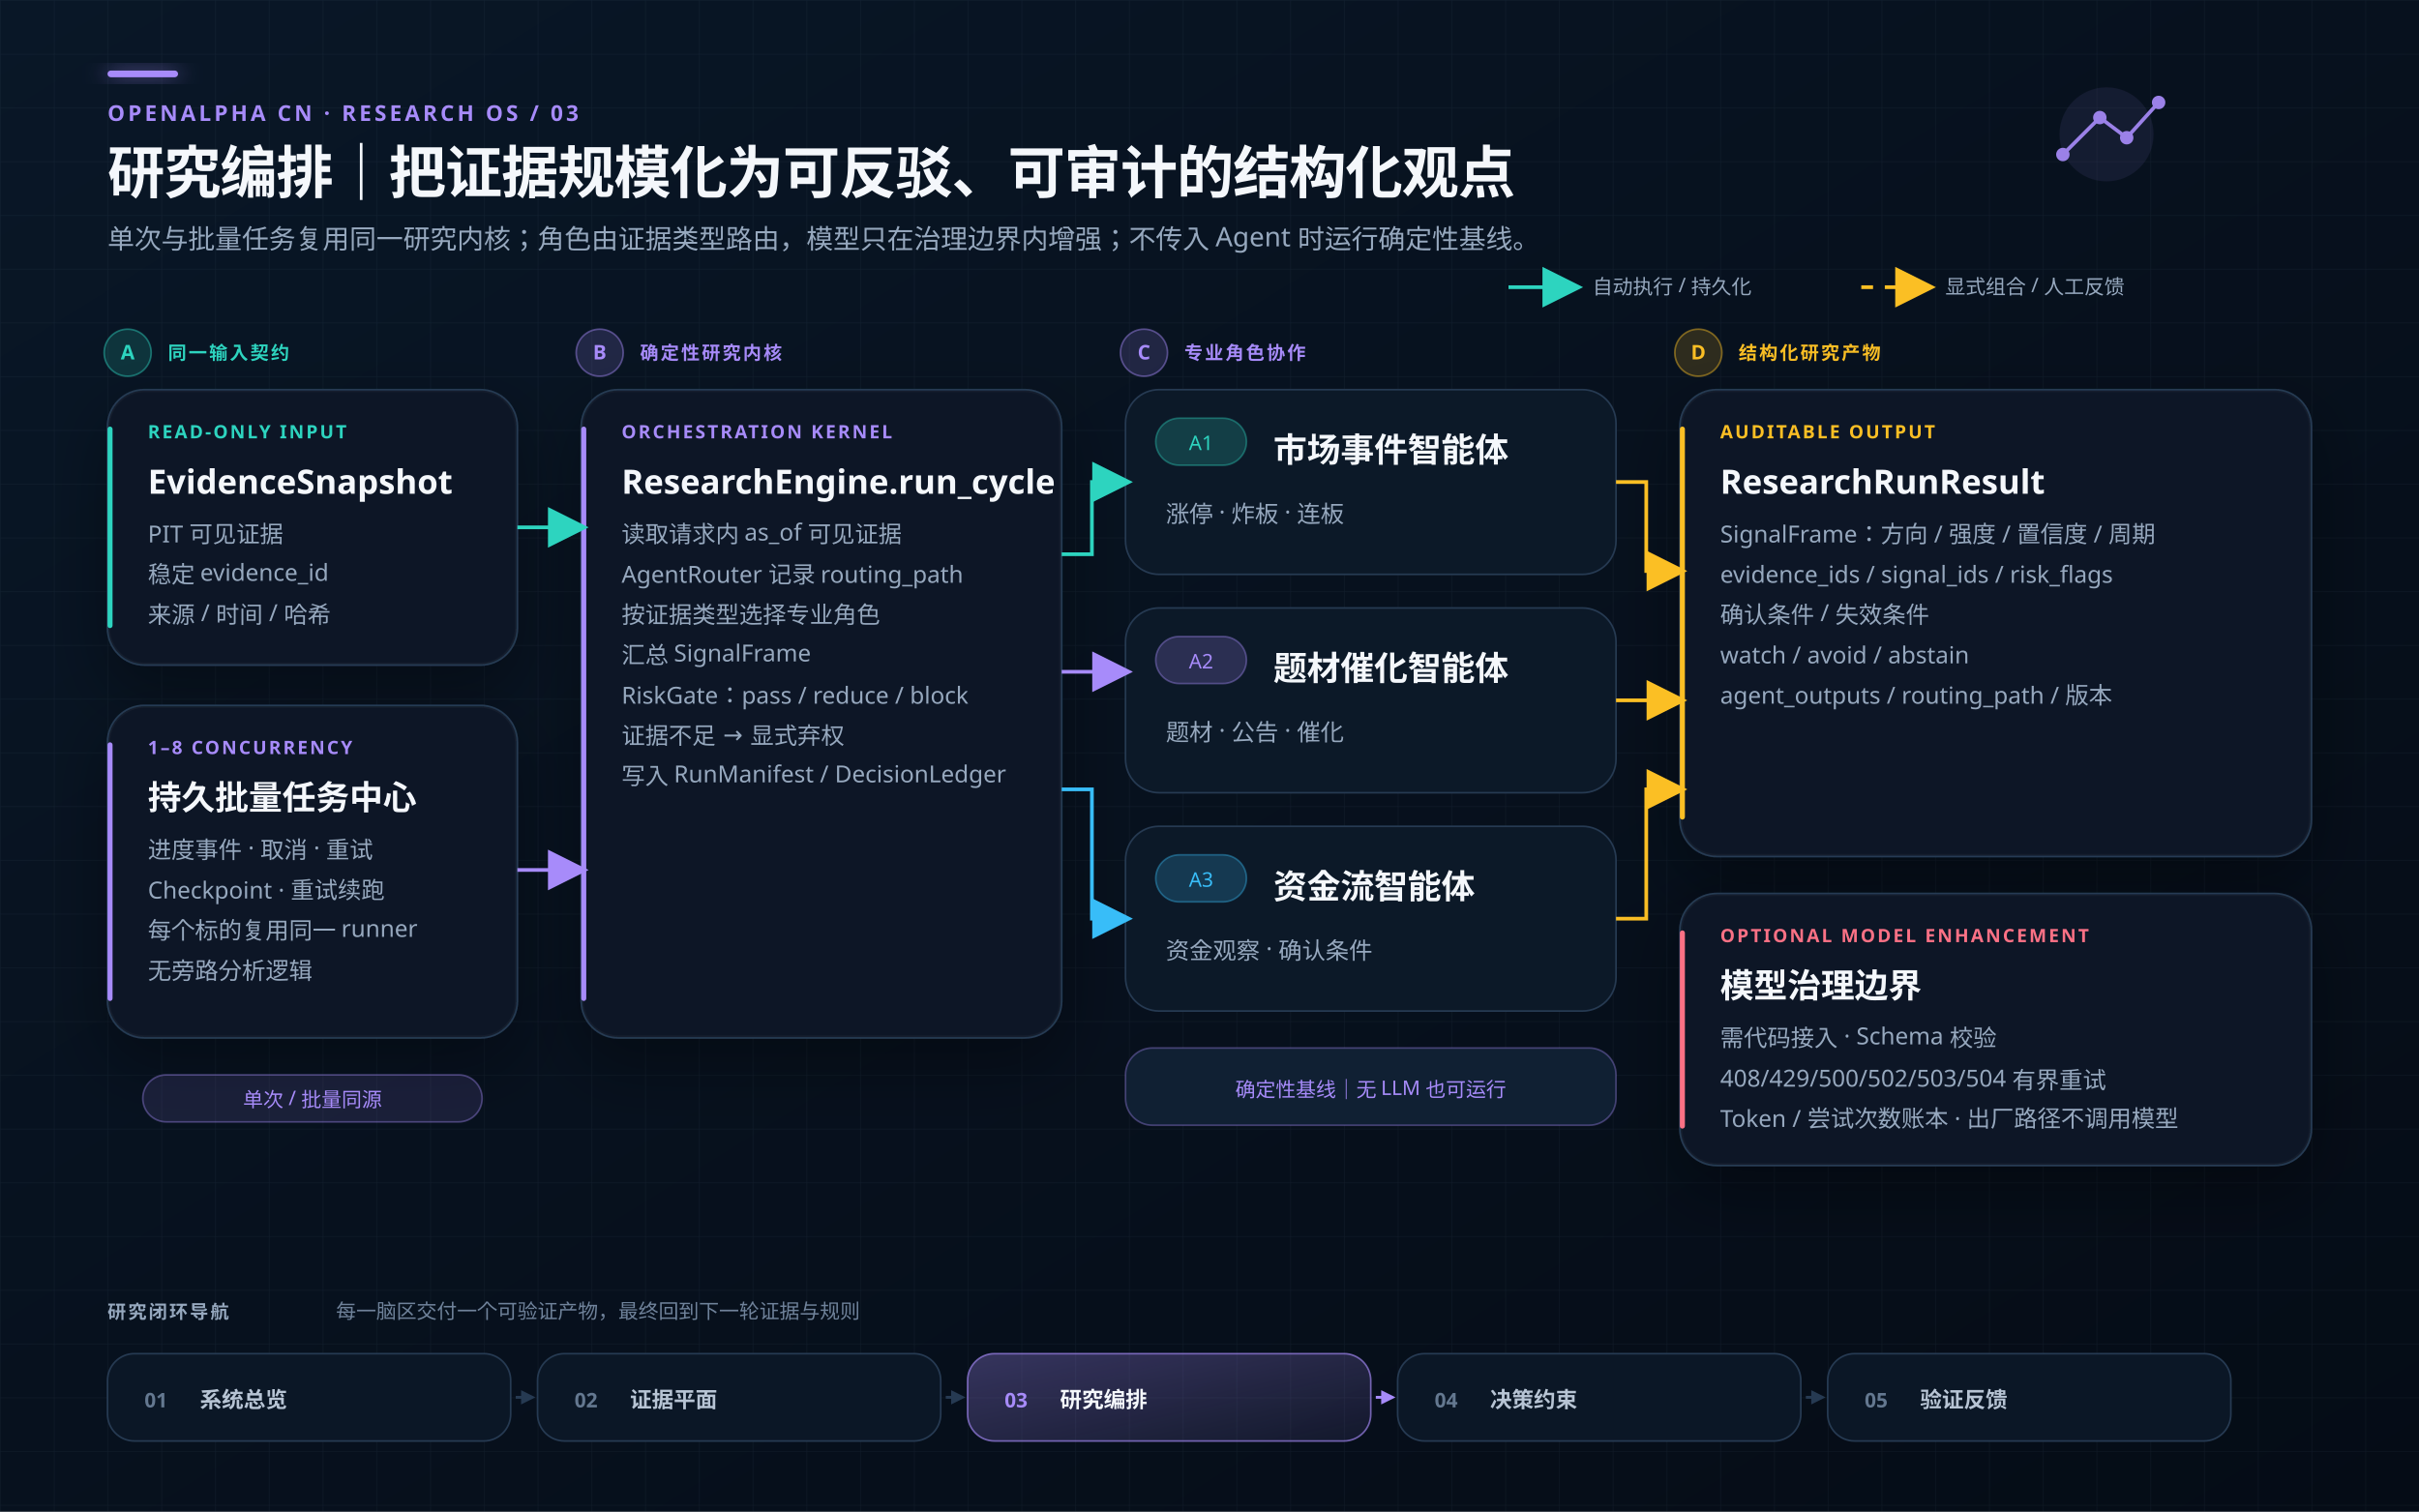
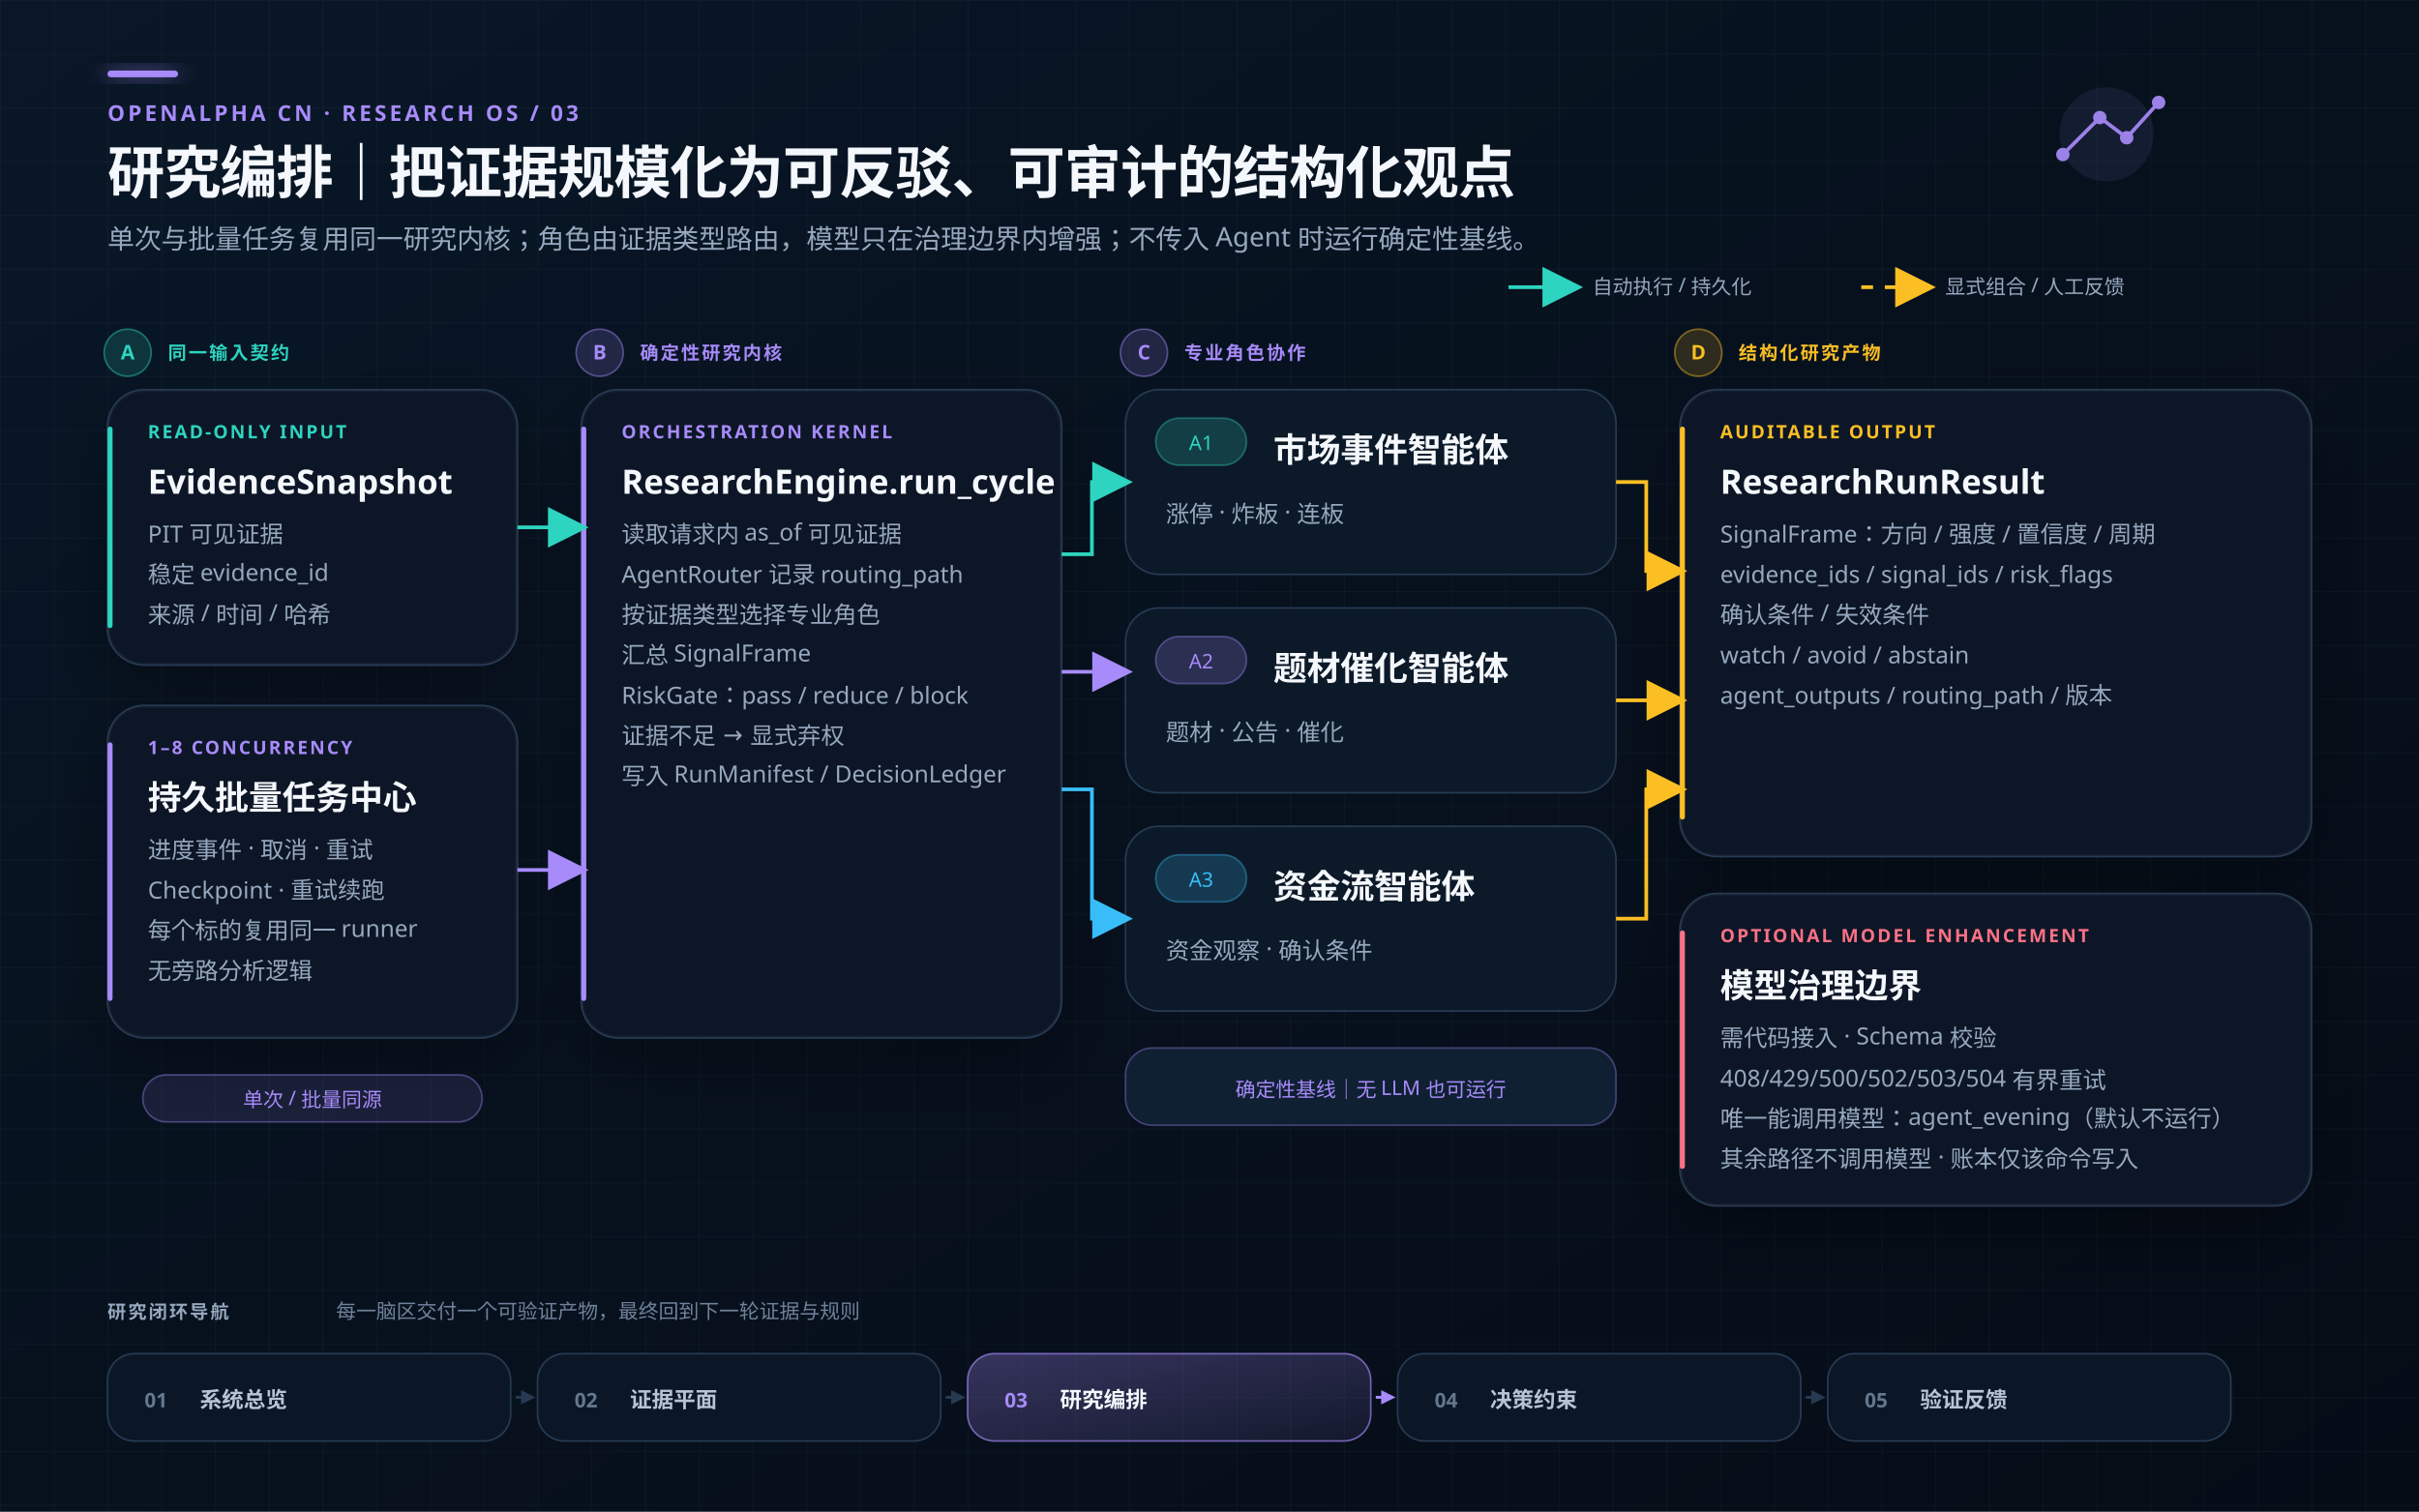
<svg xmlns="http://www.w3.org/2000/svg" width="1440" height="900" viewBox="0 0 1440 900" role="img" aria-labelledby="title desc">
  <defs>
    <linearGradient id="bgGradient" x1="0" y1="0" x2="1" y2="1">
      <stop offset="0" stop-color="#091727" />
      <stop offset=".48" stop-color="#07111E" />
      <stop offset="1" stop-color="#050C16" />
    </linearGradient>
    <radialGradient id="ambient" cx="0" cy="0" r="1" gradientTransform="translate(1160 40) rotate(135) scale(600 420)">
      <stop offset="0" stop-color="#A78BFA" stop-opacity=".16" />
      <stop offset=".62" stop-color="#A78BFA" stop-opacity=".025" />
      <stop offset="1" stop-color="#A78BFA" stop-opacity="0" />
    </radialGradient>
    <linearGradient id="activeNav" x1="0" y1="0" x2="1" y2="1">
      <stop offset="0" stop-color="#A78BFA" stop-opacity=".30" />
      <stop offset="1" stop-color="#A78BFA" stop-opacity=".08" />
    </linearGradient>
    <filter id="shadow" x="-20%" y="-20%" width="150%" height="170%">
      <feDropShadow dx="0" dy="16" stdDeviation="20" flood-color="#000000" flood-opacity=".34" />
    </filter>
    <filter id="softGlow" x="-100%" y="-100%" width="300%" height="300%">
      <feGaussianBlur stdDeviation="7" result="blur" />
      <feMerge>
        <feMergeNode in="blur" />
        <feMergeNode in="SourceGraphic" />
      </feMerge>
    </filter>
    <pattern id="grid" width="32" height="32" patternUnits="userSpaceOnUse">
      <path d="M32 0H0V32" fill="none" stroke="#6D87A3" stroke-width=".55" opacity=".12" />
    </pattern>
    <marker id="arrow-2DD4BF" markerWidth="11" markerHeight="11" refX="9" refY="5.5" orient="auto" markerUnits="strokeWidth">
      <path d="M0 0L11 5.5L0 11Z" fill="#2DD4BF" />
    </marker>
    <marker id="arrowShort-2DD4BF" markerWidth="5" markerHeight="5" refX="4" refY="2.5" orient="auto" markerUnits="strokeWidth">
      <path d="M0 0L5 2.5L0 5Z" fill="#2DD4BF" />
    </marker>
    <marker id="arrow-38BDF8" markerWidth="11" markerHeight="11" refX="9" refY="5.5" orient="auto" markerUnits="strokeWidth">
      <path d="M0 0L11 5.5L0 11Z" fill="#38BDF8" />
    </marker>
    <marker id="arrowShort-38BDF8" markerWidth="5" markerHeight="5" refX="4" refY="2.5" orient="auto" markerUnits="strokeWidth">
      <path d="M0 0L5 2.5L0 5Z" fill="#38BDF8" />
    </marker>
    <marker id="arrow-A78BFA" markerWidth="11" markerHeight="11" refX="9" refY="5.5" orient="auto" markerUnits="strokeWidth">
      <path d="M0 0L11 5.5L0 11Z" fill="#A78BFA" />
    </marker>
    <marker id="arrowShort-A78BFA" markerWidth="5" markerHeight="5" refX="4" refY="2.5" orient="auto" markerUnits="strokeWidth">
      <path d="M0 0L5 2.5L0 5Z" fill="#A78BFA" />
    </marker>
    <marker id="arrow-FBBF24" markerWidth="11" markerHeight="11" refX="9" refY="5.5" orient="auto" markerUnits="strokeWidth">
      <path d="M0 0L11 5.5L0 11Z" fill="#FBBF24" />
    </marker>
    <marker id="arrowShort-FBBF24" markerWidth="5" markerHeight="5" refX="4" refY="2.5" orient="auto" markerUnits="strokeWidth">
      <path d="M0 0L5 2.5L0 5Z" fill="#FBBF24" />
    </marker>
    <marker id="arrow-FB7185" markerWidth="11" markerHeight="11" refX="9" refY="5.5" orient="auto" markerUnits="strokeWidth">
      <path d="M0 0L11 5.5L0 11Z" fill="#FB7185" />
    </marker>
    <marker id="arrowShort-FB7185" markerWidth="5" markerHeight="5" refX="4" refY="2.5" orient="auto" markerUnits="strokeWidth">
      <path d="M0 0L5 2.5L0 5Z" fill="#FB7185" />
    </marker>
    <marker id="arrow-A3E635" markerWidth="11" markerHeight="11" refX="9" refY="5.5" orient="auto" markerUnits="strokeWidth">
      <path d="M0 0L11 5.5L0 11Z" fill="#A3E635" />
    </marker>
    <marker id="arrowShort-A3E635" markerWidth="5" markerHeight="5" refX="4" refY="2.5" orient="auto" markerUnits="strokeWidth">
      <path d="M0 0L5 2.5L0 5Z" fill="#A3E635" />
    </marker>
    <marker id="arrow-263A52" markerWidth="11" markerHeight="11" refX="9" refY="5.5" orient="auto" markerUnits="strokeWidth">
      <path d="M0 0L11 5.5L0 11Z" fill="#263A52" />
    </marker>
    <marker id="arrowShort-263A52" markerWidth="5" markerHeight="5" refX="4" refY="2.5" orient="auto" markerUnits="strokeWidth">
      <path d="M0 0L5 2.5L0 5Z" fill="#263A52" />
    </marker>
    <style>
      text { font-family: Geist, "Plus Jakarta Sans", "Noto Sans SC", "Microsoft YaHei", sans-serif; }
      .eyebrow { font-size: 13px; font-weight: 760; letter-spacing: 1.8px; }
      .title { font-size: 34px; font-weight: 760; letter-spacing: -.5px; }
      .subtitle { font-size: 16px; font-weight: 480; }
      .micro { font-size: 11px; font-weight: 760; letter-spacing: 1.25px; }
      .cardTitle { font-size: 20px; font-weight: 720; }
      .cardTitleTight { font-size: 17px; font-weight: 720; }
      .body { font-size: 14px; font-weight: 490; }
      .small { font-size: 12px; font-weight: 520; }
      .mono { font-size: 12px; font-weight: 680; font-family: Geist Mono, "Noto Sans Mono CJK SC", monospace; }
      .metric { font-size: 28px; font-weight: 780; letter-spacing: -.5px; }
      .nav { font-size: 13px; font-weight: 680; }
      .navNum { font-size: 12px; font-weight: 800; }
    </style>
  </defs>
  <rect width="1440" height="900" fill="#07111E" />
  <rect width="1440" height="900" fill="url(#bgGradient)" />
  <rect width="1440" height="900" fill="url(#ambient)" />
  <rect width="1440" height="900" fill="url(#grid)" />
  <rect x="64" y="42" width="42" height="4" rx="2" fill="#A78BFA" filter="url(#softGlow)" />
  <text x="64" y="72" class="eyebrow" fill="#A78BFA">OPENALPHA CN · RESEARCH OS / 03</text>
  <text x="64" y="115" class="title" fill="#F4F7FB">研究编排｜把证据规模化为可反驳、可审计的结构化观点</text>
  <text x="64" y="148" class="subtitle" fill="#96A8BE">单次与批量任务复用同一研究内核；角色由证据类型路由，模型只在治理边界内增强；不传入 Agent 时运行确定性基线。</text>
  <g transform="translate(1210 50)" opacity=".92">
    <circle cx="44" cy="30" r="28" fill="#A78BFA" opacity=".09" />
    <path d="M18 42L40 20L56 32L75 11" fill="none" stroke="#A78BFA" stroke-width="2.2" />
    <circle cx="18" cy="42" r="4" fill="#A78BFA" />
    <circle cx="40" cy="20" r="4" fill="#A78BFA" />
    <circle cx="56" cy="32" r="4" fill="#A78BFA" />
    <circle cx="75" cy="11" r="4" fill="#A78BFA" />
  </g>
  <line x1="898" y1="171" x2="938" y2="171" stroke="#2DD4BF" stroke-width="2.2" marker-end="url(#arrow-2DD4BF)" />
  <text x="948" y="175" class="small" fill="#96A8BE" text-anchor="start" opacity="1">自动执行 / 持久化</text>
  <line x1="1108" y1="171" x2="1148" y2="171" stroke="#FBBF24" stroke-width="2.2" stroke-dasharray="7 7" marker-end="url(#arrow-FBBF24)" />
  <text x="1158" y="175" class="small" fill="#96A8BE" text-anchor="start" opacity="1">显式组合 / 人工反馈</text>
  <circle cx="76" cy="210" r="14" fill="#2DD4BF" fill-opacity=".16" stroke="#2DD4BF" stroke-opacity=".45" />
  <text x="76" y="214" class="navNum" fill="#2DD4BF" text-anchor="middle" opacity="1">A</text>
  <text x="100" y="214" class="micro" fill="#2DD4BF" text-anchor="start" opacity="1">同一输入契约</text>
  <rect x="64" y="232" width="244" height="164" rx="22" fill="#0C1928" stroke="#263A52" filter="url(#shadow)" />
  <rect x="65" y="233" width="242" height="162" rx="21" fill="none" stroke="#FFFFFF" stroke-opacity=".035" />
  <rect x="64" y="254" width="3" height="120" rx="1.5" fill="#2DD4BF" />
  <text x="88" y="261" class="micro" fill="#2DD4BF" text-anchor="start" opacity="1">READ-ONLY INPUT</text>
  <text x="88" y="294" class="cardTitle" fill="#F4F7FB" text-anchor="start" opacity="1">EvidenceSnapshot</text>
  <text x="88" y="323" class="body" fill="#96A8BE" text-anchor="start" opacity="1">PIT 可见证据</text>
  <text x="88" y="347" class="body" fill="#96A8BE" text-anchor="start" opacity="1">稳定 evidence_id</text>
  <text x="88" y="371" class="body" fill="#96A8BE" text-anchor="start" opacity="1">来源 / 时间 / 哈希</text>
  <rect x="64" y="420" width="244" height="198" rx="22" fill="#0C1928" stroke="#263A52" filter="url(#shadow)" />
  <rect x="65" y="421" width="242" height="196" rx="21" fill="none" stroke="#FFFFFF" stroke-opacity=".035" />
  <rect x="64" y="442" width="3" height="154" rx="1.5" fill="#A78BFA" />
  <text x="88" y="449" class="micro" fill="#A78BFA" text-anchor="start" opacity="1">1–8 CONCURRENCY</text>
  <text x="88" y="482" class="cardTitle" fill="#F4F7FB" text-anchor="start" opacity="1">持久批量任务中心</text>
  <text x="88" y="511" class="body" fill="#96A8BE" text-anchor="start" opacity="1">进度事件 · 取消 · 重试</text>
  <text x="88" y="535" class="body" fill="#96A8BE" text-anchor="start" opacity="1">Checkpoint · 重试续跑</text>
  <text x="88" y="559" class="body" fill="#96A8BE" text-anchor="start" opacity="1">每个标的复用同一 runner</text>
  <text x="88" y="583" class="body" fill="#96A8BE" text-anchor="start" opacity="1">无旁路分析逻辑</text>
  <rect x="85" y="640" width="202" height="28" rx="14" fill="#A78BFA" fill-opacity="0.12" stroke="#A78BFA" stroke-opacity=".38" />
  <text x="186.0" y="659" class="small" fill="#A78BFA" text-anchor="middle" opacity="1">单次 / 批量同源</text>
  <circle cx="357" cy="210" r="14" fill="#A78BFA" fill-opacity=".16" stroke="#A78BFA" stroke-opacity=".45" />
  <text x="357" y="214" class="navNum" fill="#A78BFA" text-anchor="middle" opacity="1">B</text>
  <text x="381" y="214" class="micro" fill="#A78BFA" text-anchor="start" opacity="1">确定性研究内核</text>
  <rect x="346" y="232" width="286" height="386" rx="22" fill="#0C1928" stroke="#263A52" filter="url(#shadow)" />
  <rect x="347" y="233" width="284" height="384" rx="21" fill="none" stroke="#FFFFFF" stroke-opacity=".035" />
  <rect x="346" y="254" width="3" height="342" rx="1.5" fill="#A78BFA" />
  <text x="370" y="261" class="micro" fill="#A78BFA" text-anchor="start" opacity="1">ORCHESTRATION KERNEL</text>
  <text x="370" y="294" class="cardTitle" fill="#F4F7FB" text-anchor="start" opacity="1">ResearchEngine.run_cycle</text>
  <text x="370" y="323" class="body" fill="#96A8BE" text-anchor="start" opacity="1">读取请求内 as_of 可见证据</text>
  <text x="370" y="347" class="body" fill="#96A8BE" text-anchor="start" opacity="1">AgentRouter 记录 routing_path</text>
  <text x="370" y="371" class="body" fill="#96A8BE" text-anchor="start" opacity="1">按证据类型选择专业角色</text>
  <text x="370" y="395" class="body" fill="#96A8BE" text-anchor="start" opacity="1">汇总 SignalFrame</text>
  <text x="370" y="419" class="body" fill="#96A8BE" text-anchor="start" opacity="1">RiskGate：pass / reduce / block</text>
  <text x="370" y="443" class="body" fill="#96A8BE" text-anchor="start" opacity="1">证据不足 → 显式弃权</text>
  <text x="370" y="467" class="body" fill="#96A8BE" text-anchor="start" opacity="1">写入 RunManifest / DecisionLedger</text>
  <path d="M308 314L346 314" fill="none" stroke="#2DD4BF" stroke-width="2.2" marker-end="url(#arrow-2DD4BF)" />
  <path d="M308 518L346 518" fill="none" stroke="#A78BFA" stroke-width="2.2" marker-end="url(#arrow-A78BFA)" />
  <circle cx="681" cy="210" r="14" fill="#A78BFA" fill-opacity=".16" stroke="#A78BFA" stroke-opacity=".45" />
  <text x="681" y="214" class="navNum" fill="#A78BFA" text-anchor="middle" opacity="1">C</text>
  <text x="705" y="214" class="micro" fill="#A78BFA" text-anchor="start" opacity="1">专业角色协作</text>
  <rect x="670" y="232" width="292" height="110" rx="20" fill="#0C1928" stroke="#263A52" />
  <rect x="688" y="249" width="54" height="28" rx="14" fill="#2DD4BF" fill-opacity="0.2" stroke="#2DD4BF" stroke-opacity=".38" />
  <text x="715.0" y="268" class="small" fill="#2DD4BF" text-anchor="middle" opacity="1">A1</text>
  <text x="758" y="275" class="cardTitle" fill="#F4F7FB" text-anchor="start" opacity="1">市场事件智能体</text>
  <text x="694" y="311" class="body" fill="#96A8BE" text-anchor="start" opacity="1">涨停 · 炸板 · 连板</text>
  <rect x="670" y="362" width="292" height="110" rx="20" fill="#0C1928" stroke="#263A52" />
  <rect x="688" y="379" width="54" height="28" rx="14" fill="#A78BFA" fill-opacity="0.2" stroke="#A78BFA" stroke-opacity=".38" />
  <text x="715.0" y="398" class="small" fill="#A78BFA" text-anchor="middle" opacity="1">A2</text>
  <text x="758" y="405" class="cardTitle" fill="#F4F7FB" text-anchor="start" opacity="1">题材催化智能体</text>
  <text x="694" y="441" class="body" fill="#96A8BE" text-anchor="start" opacity="1">题材 · 公告 · 催化</text>
  <rect x="670" y="492" width="292" height="110" rx="20" fill="#0C1928" stroke="#263A52" />
  <rect x="688" y="509" width="54" height="28" rx="14" fill="#38BDF8" fill-opacity="0.2" stroke="#38BDF8" stroke-opacity=".38" />
  <text x="715.0" y="528" class="small" fill="#38BDF8" text-anchor="middle" opacity="1">A3</text>
  <text x="758" y="535" class="cardTitle" fill="#F4F7FB" text-anchor="start" opacity="1">资金流智能体</text>
  <text x="694" y="571" class="body" fill="#96A8BE" text-anchor="start" opacity="1">资金观察 · 确认条件</text>
  <path d="M632 330H650V287H670" fill="none" stroke="#2DD4BF" stroke-width="2.2" marker-end="url(#arrow-2DD4BF)" opacity="1" />
  <path d="M632 400H670" fill="none" stroke="#A78BFA" stroke-width="2.2" marker-end="url(#arrow-A78BFA)" opacity="1" />
  <path d="M632 470H650V547H670" fill="none" stroke="#38BDF8" stroke-width="2.2" marker-end="url(#arrow-38BDF8)" opacity="1" />
  <rect x="670" y="624" width="292" height="46" rx="16" fill="#102033" stroke="#A78BFA" stroke-opacity=".36" />
  <text x="816" y="653" class="small" fill="#A78BFA" text-anchor="middle" opacity="1">确定性基线｜无 LLM 也可运行</text>
  <circle cx="1011" cy="210" r="14" fill="#FBBF24" fill-opacity=".16" stroke="#FBBF24" stroke-opacity=".45" />
  <text x="1011" y="214" class="navNum" fill="#FBBF24" text-anchor="middle" opacity="1">D</text>
  <text x="1035" y="214" class="micro" fill="#FBBF24" text-anchor="start" opacity="1">结构化研究产物</text>
  <rect x="1000" y="232" width="376" height="278" rx="22" fill="#0C1928" stroke="#263A52" filter="url(#shadow)" />
  <rect x="1001" y="233" width="374" height="276" rx="21" fill="none" stroke="#FFFFFF" stroke-opacity=".035" />
  <rect x="1000" y="254" width="3" height="234" rx="1.5" fill="#FBBF24" />
  <text x="1024" y="261" class="micro" fill="#FBBF24" text-anchor="start" opacity="1">AUDITABLE OUTPUT</text>
  <text x="1024" y="294" class="cardTitle" fill="#F4F7FB" text-anchor="start" opacity="1">ResearchRunResult</text>
  <text x="1024" y="323" class="body" fill="#96A8BE" text-anchor="start" opacity="1">SignalFrame：方向 / 强度 / 置信度 / 周期</text>
  <text x="1024" y="347" class="body" fill="#96A8BE" text-anchor="start" opacity="1">evidence_ids / signal_ids / risk_flags</text>
  <text x="1024" y="371" class="body" fill="#96A8BE" text-anchor="start" opacity="1">确认条件 / 失效条件</text>
  <text x="1024" y="395" class="body" fill="#96A8BE" text-anchor="start" opacity="1">watch / avoid / abstain</text>
  <text x="1024" y="419" class="body" fill="#96A8BE" text-anchor="start" opacity="1">agent_outputs / routing_path / 版本</text>
  <path d="M962 287H980V340H1000" fill="none" stroke="#FBBF24" stroke-width="2.2" marker-end="url(#arrow-FBBF24)" opacity="1" />
  <path d="M962 417H1000" fill="none" stroke="#FBBF24" stroke-width="2.2" marker-end="url(#arrow-FBBF24)" opacity="1" />
  <path d="M962 547H980V470H1000" fill="none" stroke="#FBBF24" stroke-width="2.2" marker-end="url(#arrow-FBBF24)" opacity="1" />
-   <rect x="1000" y="532" width="376" height="162" rx="22" fill="#0C1928" stroke="#263A52" filter="url(#shadow)" />
-   <rect x="1001" y="533" width="374" height="160" rx="21" fill="none" stroke="#FFFFFF" stroke-opacity=".035" />
-   <rect x="1000" y="554" width="3" height="118" rx="1.5" fill="#FB7185" />
+   <rect x="1000" y="532" width="376" height="186" rx="22" fill="#0C1928" stroke="#263A52" filter="url(#shadow)" />
+   <rect x="1001" y="533" width="374" height="184" rx="21" fill="none" stroke="#FFFFFF" stroke-opacity=".035" />
+   <rect x="1000" y="554" width="3" height="142" rx="1.5" fill="#FB7185" />
  <text x="1024" y="561" class="micro" fill="#FB7185" text-anchor="start" opacity="1">OPTIONAL MODEL ENHANCEMENT</text>
  <text x="1024" y="594" class="cardTitle" fill="#F4F7FB" text-anchor="start" opacity="1">模型治理边界</text>
  <text x="1024" y="623" class="body" fill="#96A8BE" text-anchor="start" opacity="1">需代码接入 · Schema 校验</text>
  <text x="1024" y="647" class="body" fill="#96A8BE" text-anchor="start" opacity="1">408/429/500/502/503/504 有界重试</text>
-   <text x="1024" y="671" class="body" fill="#96A8BE" text-anchor="start" opacity="1">Token / 尝试次数账本 · 出厂路径不调用模型</text>
+   <text x="1024" y="671" class="body" fill="#96A8BE" text-anchor="start" opacity="1">唯一能调用模型：agent_evening（默认不运行）</text>
+   <text x="1024" y="695" class="body" fill="#96A8BE" text-anchor="start" opacity="1">其余路径不调用模型 · 账本仅该命令写入</text>
  <text x="64" y="785" class="micro" fill="#96A8BE" text-anchor="start" opacity="1">研究闭环导航</text>
  <text x="200" y="785" class="small" fill="#6F829A" text-anchor="start" opacity="1">每一脑区交付一个可验证产物，最终回到下一轮证据与规则</text>
  <rect x="64" y="806" width="240" height="52" rx="16" fill="#0B1726" stroke="#263A52" />
  <text x="86" y="838" class="navNum" fill="#647890" text-anchor="start" opacity="1">01</text>
  <text x="119" y="838" class="nav" fill="#B7C4D4" text-anchor="start" opacity="1">系统总览</text>
  <path d="M307 832H317" stroke="#263A52" stroke-width="1.7" marker-end="url(#arrowShort-263A52)" />
  <rect x="320" y="806" width="240" height="52" rx="16" fill="#0B1726" stroke="#263A52" />
  <text x="342" y="838" class="navNum" fill="#647890" text-anchor="start" opacity="1">02</text>
  <text x="375" y="838" class="nav" fill="#B7C4D4" text-anchor="start" opacity="1">证据平面</text>
  <path d="M563 832H573" stroke="#263A52" stroke-width="1.7" marker-end="url(#arrowShort-263A52)" />
  <rect x="576" y="806" width="240" height="52" rx="16" fill="url(#activeNav)" stroke="#A78BFA" stroke-opacity=".64" />
  <text x="598" y="838" class="navNum" fill="#A78BFA" text-anchor="start" opacity="1">03</text>
  <text x="631" y="838" class="nav" fill="#F4F7FB" text-anchor="start" opacity="1">研究编排</text>
  <path d="M819 832H829" stroke="#A78BFA" stroke-width="1.7" marker-end="url(#arrowShort-A78BFA)" />
  <rect x="832" y="806" width="240" height="52" rx="16" fill="#0B1726" stroke="#263A52" />
  <text x="854" y="838" class="navNum" fill="#647890" text-anchor="start" opacity="1">04</text>
  <text x="887" y="838" class="nav" fill="#B7C4D4" text-anchor="start" opacity="1">决策约束</text>
  <path d="M1075 832H1085" stroke="#263A52" stroke-width="1.7" marker-end="url(#arrowShort-263A52)" />
  <rect x="1088" y="806" width="240" height="52" rx="16" fill="#0B1726" stroke="#263A52" />
  <text x="1110" y="838" class="navNum" fill="#647890" text-anchor="start" opacity="1">05</text>
  <text x="1143" y="838" class="nav" fill="#B7C4D4" text-anchor="start" opacity="1">验证反馈</text>
</svg>
